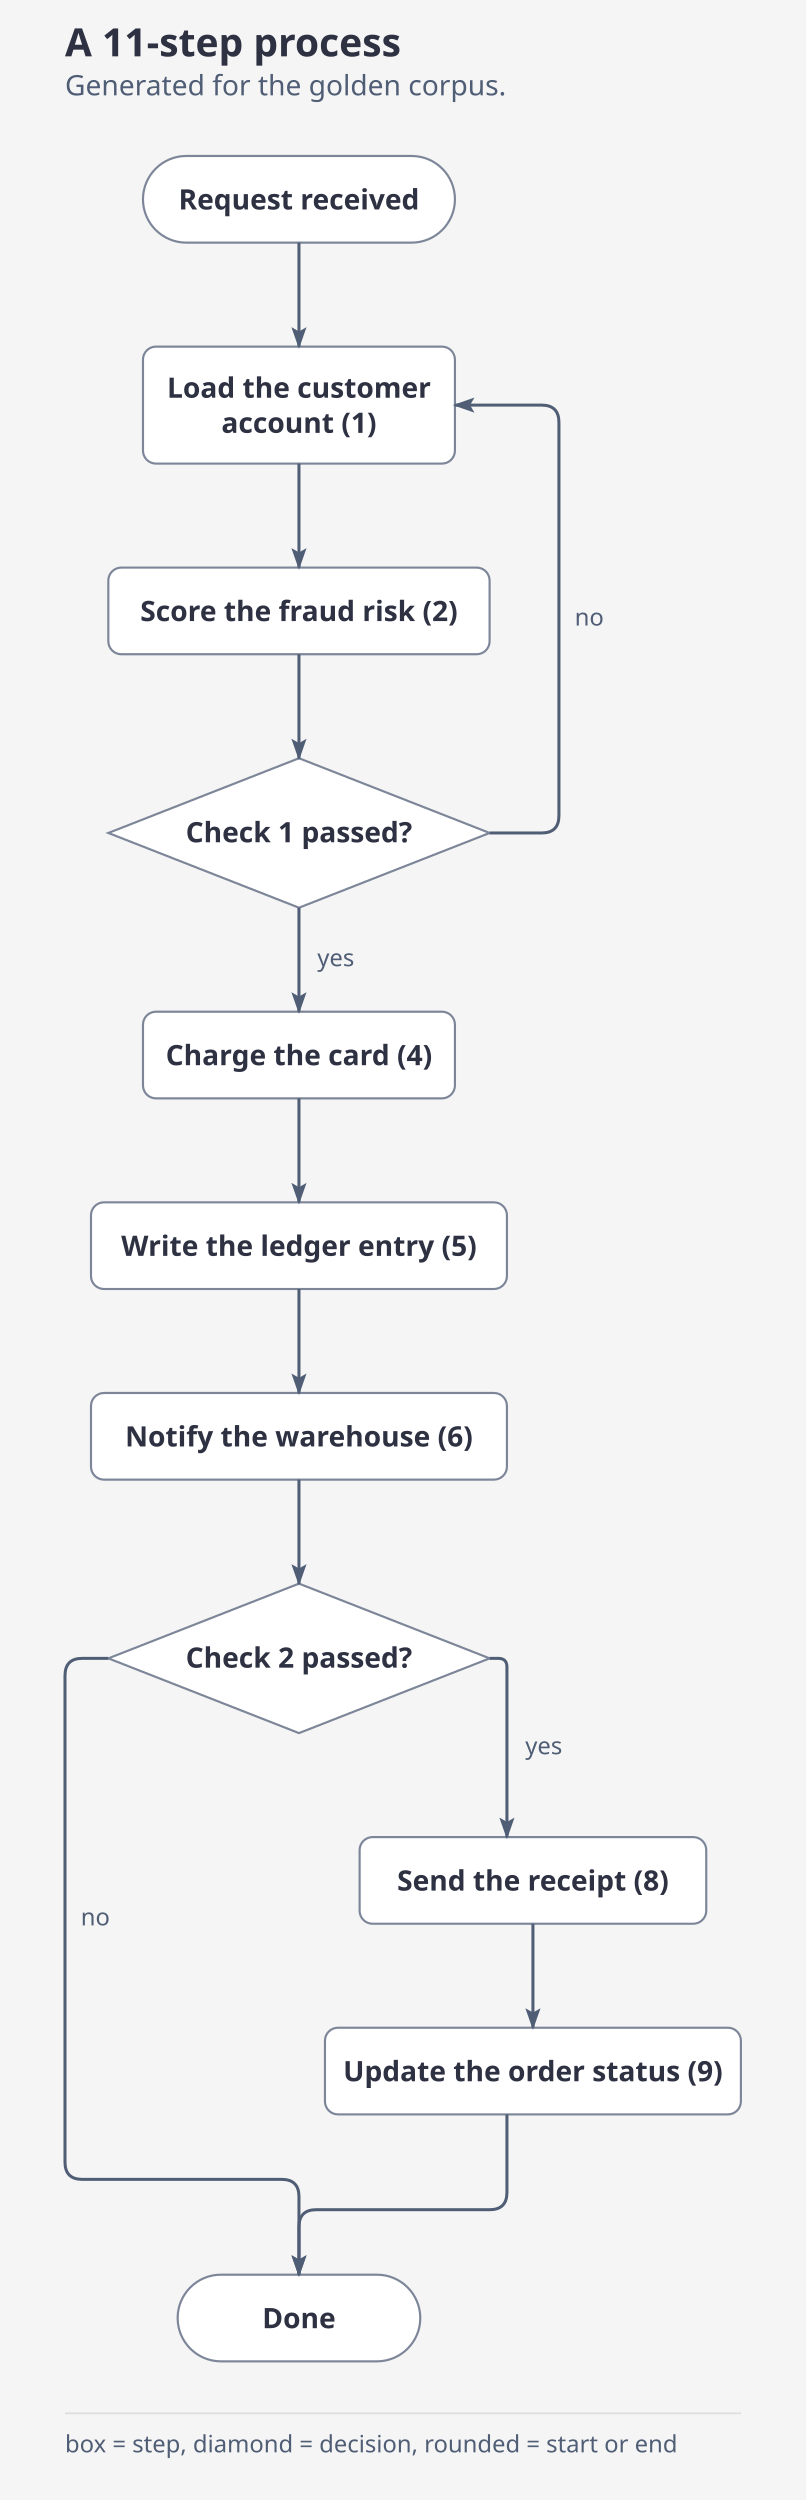
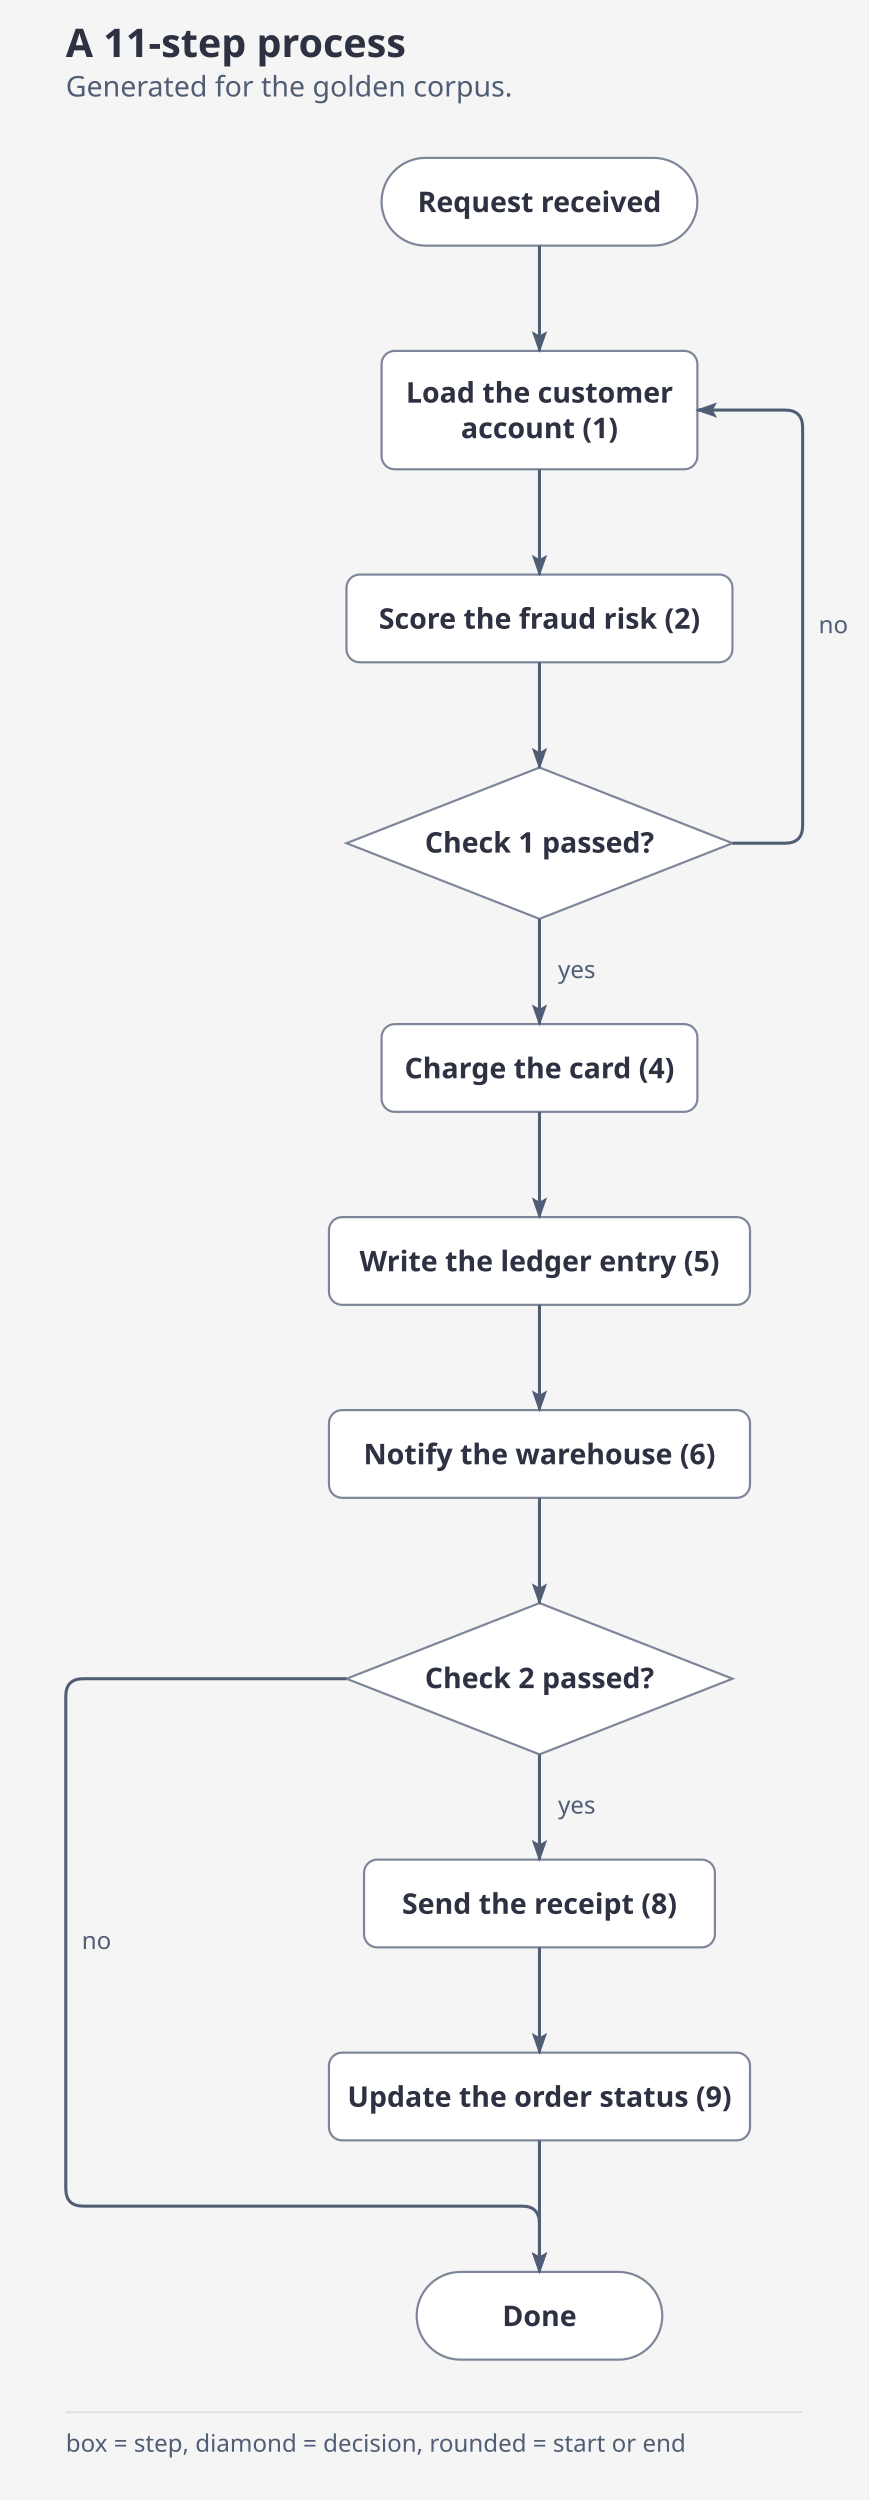
- <svg xmlns="http://www.w3.org/2000/svg" role="graphics-document" aria-roledescription="flow diagram" viewBox="0 0 372 1154" width="372">
-   <rect width="372" height="1154" fill="#f5f5f5" aria-hidden="true" />
+ <svg xmlns="http://www.w3.org/2000/svg" role="graphics-document" aria-roledescription="flow diagram" viewBox="0 0 396 1140" width="396">
+   <rect width="396" height="1140" fill="#f5f5f5" aria-hidden="true" />
  <defs>
    <marker id="a" markerWidth="10" markerHeight="7" refX="9" refY="3.5" orient="auto" markerUnits="userSpaceOnUse">
      <polygon points="0 0,10 3.5,0 7,2 3.5" fill="#4f5d75" />
    </marker>
    <marker id="aa" markerWidth="10" markerHeight="7" refX="9" refY="3.5" orient="auto" markerUnits="userSpaceOnUse">
      <polygon points="0 0,10 3.5,0 7,2 3.5" fill="#eb6c36" />
    </marker>
    <marker id="al" markerWidth="10" markerHeight="7" refX="9" refY="3.5" orient="auto" markerUnits="userSpaceOnUse">
      <polygon points="0 0,10 3.5,0 7,2 3.5" fill="#2e5aa8" />
    </marker>
    <marker id="ar" markerWidth="10" markerHeight="7" refX="9" refY="3.5" orient="auto" markerUnits="userSpaceOnUse">
      <polygon points="0 0,10 3.5,0 7,2 3.5" fill="#636c82" />
    </marker>
  </defs>
  <text x="30" y="26" font-size="18" font-weight="600" font-family="system-ui, 'Segoe UI', sans-serif" fill="#2d3142">A 11-step process</text>
  <text x="30" y="44" font-size="13" font-family="system-ui, 'Segoe UI', sans-serif" fill="#4f5d75">Generated for the golden corpus.</text>
-   <rect x="66" y="72" width="144" height="40" rx="20" fill="#f5f5f5" aria-hidden="true" />
-   <rect x="66" y="72" width="144" height="40" rx="20" fill="#ffffff" stroke="#7d8699" data-node="s0" data-label="Request received" role="graphics-symbol" aria-roledescription="start or end" aria-label="Request received" />
-   <text x="138" y="96.7" font-size="13" font-weight="600" font-family="system-ui, 'Segoe UI', sans-serif" fill="#2d3142" text-anchor="middle" aria-hidden="true">Request received</text>
-   <rect x="66" y="160" width="144" height="54" rx="6" fill="#f5f5f5" aria-hidden="true" />
-   <rect x="66" y="160" width="144" height="54" rx="6" fill="#ffffff" stroke="#7d8699" data-node="s1" data-label="Load the customer account (1)" role="graphics-symbol" aria-roledescription="box" aria-label="Load the customer account (1)" />
-   <text x="138" y="183.6" font-size="13" font-weight="600" font-family="system-ui, 'Segoe UI', sans-serif" fill="#2d3142" text-anchor="middle" aria-hidden="true">Load the customer</text>
-   <text x="138" y="199.8" font-size="13" font-weight="600" font-family="system-ui, 'Segoe UI', sans-serif" fill="#2d3142" text-anchor="middle" aria-hidden="true">account (1)</text>
-   <rect x="50" y="262" width="176" height="40" rx="6" fill="#f5f5f5" aria-hidden="true" />
-   <rect x="50" y="262" width="176" height="40" rx="6" fill="#ffffff" stroke="#7d8699" data-node="s2" data-label="Score the fraud risk (2)" role="graphics-symbol" aria-roledescription="box" aria-label="Score the fraud risk (2)" />
-   <text x="138" y="286.7" font-size="13" font-weight="600" font-family="system-ui, 'Segoe UI', sans-serif" fill="#2d3142" text-anchor="middle" aria-hidden="true">Score the fraud risk (2)</text>
-   <polygon points="138,350 226,384.5 138,419 50,384.5" fill="#f5f5f5" aria-hidden="true" />
-   <polygon points="138,350 226,384.5 138,419 50,384.5" fill="#ffffff" stroke="#7d8699" data-node="s3" data-label="Check 1 passed?" data-cx="138" data-cy="384.5" role="graphics-symbol" aria-roledescription="decision" aria-label="Check 1 passed?" />
-   <text x="138" y="388.8" font-size="13" font-weight="600" font-family="system-ui, 'Segoe UI', sans-serif" fill="#2d3142" text-anchor="middle" aria-hidden="true">Check 1 passed?</text>
-   <rect x="66" y="467" width="144" height="40" rx="6" fill="#f5f5f5" aria-hidden="true" />
-   <rect x="66" y="467" width="144" height="40" rx="6" fill="#ffffff" stroke="#7d8699" data-node="s4" data-label="Charge the card (4)" role="graphics-symbol" aria-roledescription="box" aria-label="Charge the card (4)" />
-   <text x="138" y="491.7" font-size="13" font-weight="600" font-family="system-ui, 'Segoe UI', sans-serif" fill="#2d3142" text-anchor="middle" aria-hidden="true">Charge the card (4)</text>
-   <rect x="42" y="555" width="192" height="40" rx="6" fill="#f5f5f5" aria-hidden="true" />
-   <rect x="42" y="555" width="192" height="40" rx="6" fill="#ffffff" stroke="#7d8699" data-node="s5" data-label="Write the ledger entry (5)" role="graphics-symbol" aria-roledescription="box" aria-label="Write the ledger entry (5)" />
-   <text x="138" y="579.7" font-size="13" font-weight="600" font-family="system-ui, 'Segoe UI', sans-serif" fill="#2d3142" text-anchor="middle" aria-hidden="true">Write the ledger entry (5)</text>
-   <rect x="42" y="643" width="192" height="40" rx="6" fill="#f5f5f5" aria-hidden="true" />
-   <rect x="42" y="643" width="192" height="40" rx="6" fill="#ffffff" stroke="#7d8699" data-node="s6" data-label="Notify the warehouse (6)" role="graphics-symbol" aria-roledescription="box" aria-label="Notify the warehouse (6)" />
-   <text x="138" y="667.7" font-size="13" font-weight="600" font-family="system-ui, 'Segoe UI', sans-serif" fill="#2d3142" text-anchor="middle" aria-hidden="true">Notify the warehouse (6)</text>
-   <polygon points="138,731 226,765.5 138,800 50,765.5" fill="#f5f5f5" aria-hidden="true" />
-   <polygon points="138,731 226,765.5 138,800 50,765.5" fill="#ffffff" stroke="#7d8699" data-node="s7" data-label="Check 2 passed?" data-cx="138" data-cy="765.5" role="graphics-symbol" aria-roledescription="decision" aria-label="Check 2 passed?" />
-   <text x="138" y="769.8" font-size="13" font-weight="600" font-family="system-ui, 'Segoe UI', sans-serif" fill="#2d3142" text-anchor="middle" aria-hidden="true">Check 2 passed?</text>
+   <rect x="174" y="72" width="144" height="40" rx="20" fill="#f5f5f5" aria-hidden="true" />
+   <rect x="174" y="72" width="144" height="40" rx="20" fill="#ffffff" stroke="#7d8699" data-node="s0" data-label="Request received" role="graphics-symbol" aria-roledescription="start or end" aria-label="Request received" />
+   <text x="246" y="96.7" font-size="13" font-weight="600" font-family="system-ui, 'Segoe UI', sans-serif" fill="#2d3142" text-anchor="middle" aria-hidden="true">Request received</text>
+   <rect x="174" y="160" width="144" height="54" rx="6" fill="#f5f5f5" aria-hidden="true" />
+   <rect x="174" y="160" width="144" height="54" rx="6" fill="#ffffff" stroke="#7d8699" data-node="s1" data-label="Load the customer account (1)" role="graphics-symbol" aria-roledescription="box" aria-label="Load the customer account (1)" />
+   <text x="246" y="183.6" font-size="13" font-weight="600" font-family="system-ui, 'Segoe UI', sans-serif" fill="#2d3142" text-anchor="middle" aria-hidden="true">Load the customer</text>
+   <text x="246" y="199.8" font-size="13" font-weight="600" font-family="system-ui, 'Segoe UI', sans-serif" fill="#2d3142" text-anchor="middle" aria-hidden="true">account (1)</text>
+   <rect x="158" y="262" width="176" height="40" rx="6" fill="#f5f5f5" aria-hidden="true" />
+   <rect x="158" y="262" width="176" height="40" rx="6" fill="#ffffff" stroke="#7d8699" data-node="s2" data-label="Score the fraud risk (2)" role="graphics-symbol" aria-roledescription="box" aria-label="Score the fraud risk (2)" />
+   <text x="246" y="286.7" font-size="13" font-weight="600" font-family="system-ui, 'Segoe UI', sans-serif" fill="#2d3142" text-anchor="middle" aria-hidden="true">Score the fraud risk (2)</text>
+   <polygon points="246,350 334,384.5 246,419 158,384.5" fill="#f5f5f5" aria-hidden="true" />
+   <polygon points="246,350 334,384.5 246,419 158,384.5" fill="#ffffff" stroke="#7d8699" data-node="s3" data-label="Check 1 passed?" data-cx="246" data-cy="384.5" role="graphics-symbol" aria-roledescription="decision" aria-label="Check 1 passed?" />
+   <text x="246" y="388.8" font-size="13" font-weight="600" font-family="system-ui, 'Segoe UI', sans-serif" fill="#2d3142" text-anchor="middle" aria-hidden="true">Check 1 passed?</text>
+   <rect x="174" y="467" width="144" height="40" rx="6" fill="#f5f5f5" aria-hidden="true" />
+   <rect x="174" y="467" width="144" height="40" rx="6" fill="#ffffff" stroke="#7d8699" data-node="s4" data-label="Charge the card (4)" role="graphics-symbol" aria-roledescription="box" aria-label="Charge the card (4)" />
+   <text x="246" y="491.7" font-size="13" font-weight="600" font-family="system-ui, 'Segoe UI', sans-serif" fill="#2d3142" text-anchor="middle" aria-hidden="true">Charge the card (4)</text>
+   <rect x="150" y="555" width="192" height="40" rx="6" fill="#f5f5f5" aria-hidden="true" />
+   <rect x="150" y="555" width="192" height="40" rx="6" fill="#ffffff" stroke="#7d8699" data-node="s5" data-label="Write the ledger entry (5)" role="graphics-symbol" aria-roledescription="box" aria-label="Write the ledger entry (5)" />
+   <text x="246" y="579.7" font-size="13" font-weight="600" font-family="system-ui, 'Segoe UI', sans-serif" fill="#2d3142" text-anchor="middle" aria-hidden="true">Write the ledger entry (5)</text>
+   <rect x="150" y="643" width="192" height="40" rx="6" fill="#f5f5f5" aria-hidden="true" />
+   <rect x="150" y="643" width="192" height="40" rx="6" fill="#ffffff" stroke="#7d8699" data-node="s6" data-label="Notify the warehouse (6)" role="graphics-symbol" aria-roledescription="box" aria-label="Notify the warehouse (6)" />
+   <text x="246" y="667.7" font-size="13" font-weight="600" font-family="system-ui, 'Segoe UI', sans-serif" fill="#2d3142" text-anchor="middle" aria-hidden="true">Notify the warehouse (6)</text>
+   <polygon points="246,731 334,765.5 246,800 158,765.5" fill="#f5f5f5" aria-hidden="true" />
+   <polygon points="246,731 334,765.5 246,800 158,765.5" fill="#ffffff" stroke="#7d8699" data-node="s7" data-label="Check 2 passed?" data-cx="246" data-cy="765.5" role="graphics-symbol" aria-roledescription="decision" aria-label="Check 2 passed?" />
+   <text x="246" y="769.8" font-size="13" font-weight="600" font-family="system-ui, 'Segoe UI', sans-serif" fill="#2d3142" text-anchor="middle" aria-hidden="true">Check 2 passed?</text>
  <rect x="166" y="848" width="160" height="40" rx="6" fill="#f5f5f5" aria-hidden="true" />
  <rect x="166" y="848" width="160" height="40" rx="6" fill="#ffffff" stroke="#7d8699" data-node="s8" data-label="Send the receipt (8)" role="graphics-symbol" aria-roledescription="box" aria-label="Send the receipt (8)" />
  <text x="246" y="872.7" font-size="13" font-weight="600" font-family="system-ui, 'Segoe UI', sans-serif" fill="#2d3142" text-anchor="middle" aria-hidden="true">Send the receipt (8)</text>
  <rect x="150" y="936" width="192" height="40" rx="6" fill="#f5f5f5" aria-hidden="true" />
  <rect x="150" y="936" width="192" height="40" rx="6" fill="#ffffff" stroke="#7d8699" data-node="s9" data-label="Update the order status (9)" role="graphics-symbol" aria-roledescription="box" aria-label="Update the order status (9)" />
  <text x="246" y="960.7" font-size="13" font-weight="600" font-family="system-ui, 'Segoe UI', sans-serif" fill="#2d3142" text-anchor="middle" aria-hidden="true">Update the order status (9)</text>
-   <rect x="82" y="1050" width="112" height="40" rx="20" fill="#f5f5f5" aria-hidden="true" />
-   <rect x="82" y="1050" width="112" height="40" rx="20" fill="#ffffff" stroke="#7d8699" data-node="s10" data-label="Done" role="graphics-symbol" aria-roledescription="start or end" aria-label="Done" />
-   <text x="138" y="1074.7" font-size="13" font-weight="600" font-family="system-ui, 'Segoe UI', sans-serif" fill="#2d3142" text-anchor="middle" aria-hidden="true">Done</text>
-   <path d="M138,112 L138,160" fill="none" stroke="#4f5d75" stroke-width="1.4" marker-end="url(#a)" data-from="s0" data-to="s1" data-label="" data-id="s0-&gt;s1" data-from-port="s" data-to-port="n" role="graphics-symbol" aria-roledescription="arrow" aria-label="Request received to Load the customer account (1)" />
-   <path d="M138,214 L138,262" fill="none" stroke="#4f5d75" stroke-width="1.4" marker-end="url(#a)" data-from="s1" data-to="s2" data-label="" data-id="s1-&gt;s2" data-from-port="s" data-to-port="n" role="graphics-symbol" aria-roledescription="arrow" aria-label="Load the customer account (1) to Score the fraud risk (2)" />
-   <path d="M138,302 L138,350" fill="none" stroke="#4f5d75" stroke-width="1.4" marker-end="url(#a)" data-from="s2" data-to="s3" data-label="" data-id="s2-&gt;s3" data-from-port="s" data-to-port="n" role="graphics-symbol" aria-roledescription="arrow" aria-label="Score the fraud risk (2) to Check 1 passed?" />
-   <path d="M226,384.5 L250,384.5 Q258,384.5 258,376.5 L258,195 Q258,187 250,187 L210,187" fill="none" stroke="#4f5d75" stroke-width="1.4" marker-end="url(#a)" data-from="s3" data-to="s1" data-label="no" data-id="s3-&gt;s1:no" data-from-port="e" data-to-port="e" role="graphics-symbol" aria-roledescription="arrow" aria-label="Check 1 passed? to Load the customer account (1): no" />
-   <path d="M138,419 L138,467" fill="none" stroke="#4f5d75" stroke-width="1.4" marker-end="url(#a)" data-from="s3" data-to="s4" data-label="yes" data-id="s3-&gt;s4:yes" data-from-port="s" data-to-port="n" role="graphics-symbol" aria-roledescription="arrow" aria-label="Check 1 passed? to Charge the card (4): yes" />
-   <path d="M138,507 L138,555" fill="none" stroke="#4f5d75" stroke-width="1.4" marker-end="url(#a)" data-from="s4" data-to="s5" data-label="" data-id="s4-&gt;s5" data-from-port="s" data-to-port="n" role="graphics-symbol" aria-roledescription="arrow" aria-label="Charge the card (4) to Write the ledger entry (5)" />
-   <path d="M138,595 L138,643" fill="none" stroke="#4f5d75" stroke-width="1.4" marker-end="url(#a)" data-from="s5" data-to="s6" data-label="" data-id="s5-&gt;s6" data-from-port="s" data-to-port="n" role="graphics-symbol" aria-roledescription="arrow" aria-label="Write the ledger entry (5) to Notify the warehouse (6)" />
-   <path d="M138,683 L138,731" fill="none" stroke="#4f5d75" stroke-width="1.4" marker-end="url(#a)" data-from="s6" data-to="s7" data-label="" data-id="s6-&gt;s7" data-from-port="s" data-to-port="n" role="graphics-symbol" aria-roledescription="arrow" aria-label="Notify the warehouse (6) to Check 2 passed?" />
-   <path d="M50,765.5 L38,765.5 Q30,765.5 30,773.5 L30,998 Q30,1006 38,1006 L130,1006 Q138,1006 138,1014 L138,1050" fill="none" stroke="#4f5d75" stroke-width="1.4" marker-end="url(#a)" data-from="s7" data-to="s10" data-label="no" data-id="s7-&gt;s10:no" data-from-port="w" data-to-port="n" role="graphics-symbol" aria-roledescription="arrow" aria-label="Check 2 passed? to Done: no" />
-   <path d="M226,765.5 L230,765.5 Q234,765.5 234,769.5 L234,848" fill="none" stroke="#4f5d75" stroke-width="1.4" marker-end="url(#a)" data-from="s7" data-to="s8" data-label="yes" data-id="s7-&gt;s8:yes" data-from-port="e" data-to-port="n" role="graphics-symbol" aria-roledescription="arrow" aria-label="Check 2 passed? to Send the receipt (8): yes" />
+   <rect x="190" y="1036" width="112" height="40" rx="20" fill="#f5f5f5" aria-hidden="true" />
+   <rect x="190" y="1036" width="112" height="40" rx="20" fill="#ffffff" stroke="#7d8699" data-node="s10" data-label="Done" role="graphics-symbol" aria-roledescription="start or end" aria-label="Done" />
+   <text x="246" y="1060.7" font-size="13" font-weight="600" font-family="system-ui, 'Segoe UI', sans-serif" fill="#2d3142" text-anchor="middle" aria-hidden="true">Done</text>
+   <path d="M246,112 L246,160" fill="none" stroke="#4f5d75" stroke-width="1.4" marker-end="url(#a)" data-from="s0" data-to="s1" data-label="" data-id="s0-&gt;s1" data-from-port="s" data-to-port="n" role="graphics-symbol" aria-roledescription="arrow" aria-label="Request received to Load the customer account (1)" />
+   <path d="M246,214 L246,262" fill="none" stroke="#4f5d75" stroke-width="1.4" marker-end="url(#a)" data-from="s1" data-to="s2" data-label="" data-id="s1-&gt;s2" data-from-port="s" data-to-port="n" role="graphics-symbol" aria-roledescription="arrow" aria-label="Load the customer account (1) to Score the fraud risk (2)" />
+   <path d="M246,302 L246,350" fill="none" stroke="#4f5d75" stroke-width="1.4" marker-end="url(#a)" data-from="s2" data-to="s3" data-label="" data-id="s2-&gt;s3" data-from-port="s" data-to-port="n" role="graphics-symbol" aria-roledescription="arrow" aria-label="Score the fraud risk (2) to Check 1 passed?" />
+   <path d="M334,384.5 L358,384.5 Q366,384.5 366,376.5 L366,195 Q366,187 358,187 L318,187" fill="none" stroke="#4f5d75" stroke-width="1.4" marker-end="url(#a)" data-from="s3" data-to="s1" data-label="no" data-id="s3-&gt;s1:no" data-from-port="e" data-to-port="e" role="graphics-symbol" aria-roledescription="arrow" aria-label="Check 1 passed? to Load the customer account (1): no" />
+   <path d="M246,419 L246,467" fill="none" stroke="#4f5d75" stroke-width="1.4" marker-end="url(#a)" data-from="s3" data-to="s4" data-label="yes" data-id="s3-&gt;s4:yes" data-from-port="s" data-to-port="n" role="graphics-symbol" aria-roledescription="arrow" aria-label="Check 1 passed? to Charge the card (4): yes" />
+   <path d="M246,507 L246,555" fill="none" stroke="#4f5d75" stroke-width="1.4" marker-end="url(#a)" data-from="s4" data-to="s5" data-label="" data-id="s4-&gt;s5" data-from-port="s" data-to-port="n" role="graphics-symbol" aria-roledescription="arrow" aria-label="Charge the card (4) to Write the ledger entry (5)" />
+   <path d="M246,595 L246,643" fill="none" stroke="#4f5d75" stroke-width="1.4" marker-end="url(#a)" data-from="s5" data-to="s6" data-label="" data-id="s5-&gt;s6" data-from-port="s" data-to-port="n" role="graphics-symbol" aria-roledescription="arrow" aria-label="Write the ledger entry (5) to Notify the warehouse (6)" />
+   <path d="M246,683 L246,731" fill="none" stroke="#4f5d75" stroke-width="1.4" marker-end="url(#a)" data-from="s6" data-to="s7" data-label="" data-id="s6-&gt;s7" data-from-port="s" data-to-port="n" role="graphics-symbol" aria-roledescription="arrow" aria-label="Notify the warehouse (6) to Check 2 passed?" />
+   <path d="M158,765.5 L38,765.5 Q30,765.5 30,773.5 L30,998 Q30,1006 38,1006 L238,1006 Q246,1006 246,1014 L246,1036" fill="none" stroke="#4f5d75" stroke-width="1.4" marker-end="url(#a)" data-from="s7" data-to="s10" data-label="no" data-id="s7-&gt;s10:no" data-from-port="w" data-to-port="n" role="graphics-symbol" aria-roledescription="arrow" aria-label="Check 2 passed? to Done: no" />
+   <path d="M246,800 L246,848" fill="none" stroke="#4f5d75" stroke-width="1.4" marker-end="url(#a)" data-from="s7" data-to="s8" data-label="yes" data-id="s7-&gt;s8:yes" data-from-port="s" data-to-port="n" role="graphics-symbol" aria-roledescription="arrow" aria-label="Check 2 passed? to Send the receipt (8): yes" />
  <path d="M246,888 L246,936" fill="none" stroke="#4f5d75" stroke-width="1.4" marker-end="url(#a)" data-from="s8" data-to="s9" data-label="" data-id="s8-&gt;s9" data-from-port="s" data-to-port="n" role="graphics-symbol" aria-roledescription="arrow" aria-label="Send the receipt (8) to Update the order status (9)" />
-   <path d="M234,976 L234,1012 Q234,1020 226,1020 L146,1020 Q138,1020 138,1028 L138,1050" fill="none" stroke="#4f5d75" stroke-width="1.4" marker-end="url(#a)" data-from="s9" data-to="s10" data-label="" data-id="s9-&gt;s10" data-from-port="s" data-to-port="n" role="graphics-symbol" aria-roledescription="arrow" aria-label="Update the order status (9) to Done" />
-   <rect x="262" y="276.75" width="20" height="16" rx="2" fill="#f5f5f5" aria-hidden="true" />
-   <text x="272" y="288.75" font-size="11" font-family="system-ui, 'Segoe UI', sans-serif" fill="#4f5d75" text-anchor="middle" aria-hidden="true">no</text>
-   <rect x="142" y="434" width="26" height="16" rx="2" fill="#f5f5f5" aria-hidden="true" />
-   <text x="155" y="446" font-size="11" font-family="system-ui, 'Segoe UI', sans-serif" fill="#4f5d75" text-anchor="middle" aria-hidden="true">yes</text>
+   <path d="M246,976 L246,1036" fill="none" stroke="#4f5d75" stroke-width="1.4" marker-end="url(#a)" data-from="s9" data-to="s10" data-label="" data-id="s9-&gt;s10" data-from-port="s" data-to-port="n" role="graphics-symbol" aria-roledescription="arrow" aria-label="Update the order status (9) to Done" />
+   <rect x="370" y="276.75" width="20" height="16" rx="2" fill="#f5f5f5" aria-hidden="true" />
+   <text x="380" y="288.75" font-size="11" font-family="system-ui, 'Segoe UI', sans-serif" fill="#4f5d75" text-anchor="middle" aria-hidden="true">no</text>
+   <rect x="250" y="434" width="26" height="16" rx="2" fill="#f5f5f5" aria-hidden="true" />
+   <text x="263" y="446" font-size="11" font-family="system-ui, 'Segoe UI', sans-serif" fill="#4f5d75" text-anchor="middle" aria-hidden="true">yes</text>
  <rect x="34" y="876.75" width="20" height="16" rx="2" fill="#f5f5f5" aria-hidden="true" />
  <text x="44" y="888.75" font-size="11" font-family="system-ui, 'Segoe UI', sans-serif" fill="#4f5d75" text-anchor="middle" aria-hidden="true">no</text>
-   <rect x="238" y="797.75" width="26" height="16" rx="2" fill="#f5f5f5" aria-hidden="true" />
-   <text x="251" y="809.75" font-size="11" font-family="system-ui, 'Segoe UI', sans-serif" fill="#4f5d75" text-anchor="middle" aria-hidden="true">yes</text>
-   <line x1="30" y1="1114" x2="342" y2="1114" stroke="rgba(45,49,66,0.12)" stroke-width=".8" aria-hidden="true" />
-   <text x="30" y="1132" font-size="11" font-family="system-ui, 'Segoe UI', sans-serif" fill="#4f5d75">box = step, diamond = decision, rounded = start or end</text>
+   <rect x="250" y="815" width="26" height="16" rx="2" fill="#f5f5f5" aria-hidden="true" />
+   <text x="263" y="827" font-size="11" font-family="system-ui, 'Segoe UI', sans-serif" fill="#4f5d75" text-anchor="middle" aria-hidden="true">yes</text>
+   <line x1="30" y1="1100" x2="366" y2="1100" stroke="rgba(45,49,66,0.12)" stroke-width=".8" aria-hidden="true" />
+   <text x="30" y="1118" font-size="11" font-family="system-ui, 'Segoe UI', sans-serif" fill="#4f5d75">box = step, diamond = decision, rounded = start or end</text>
</svg>
